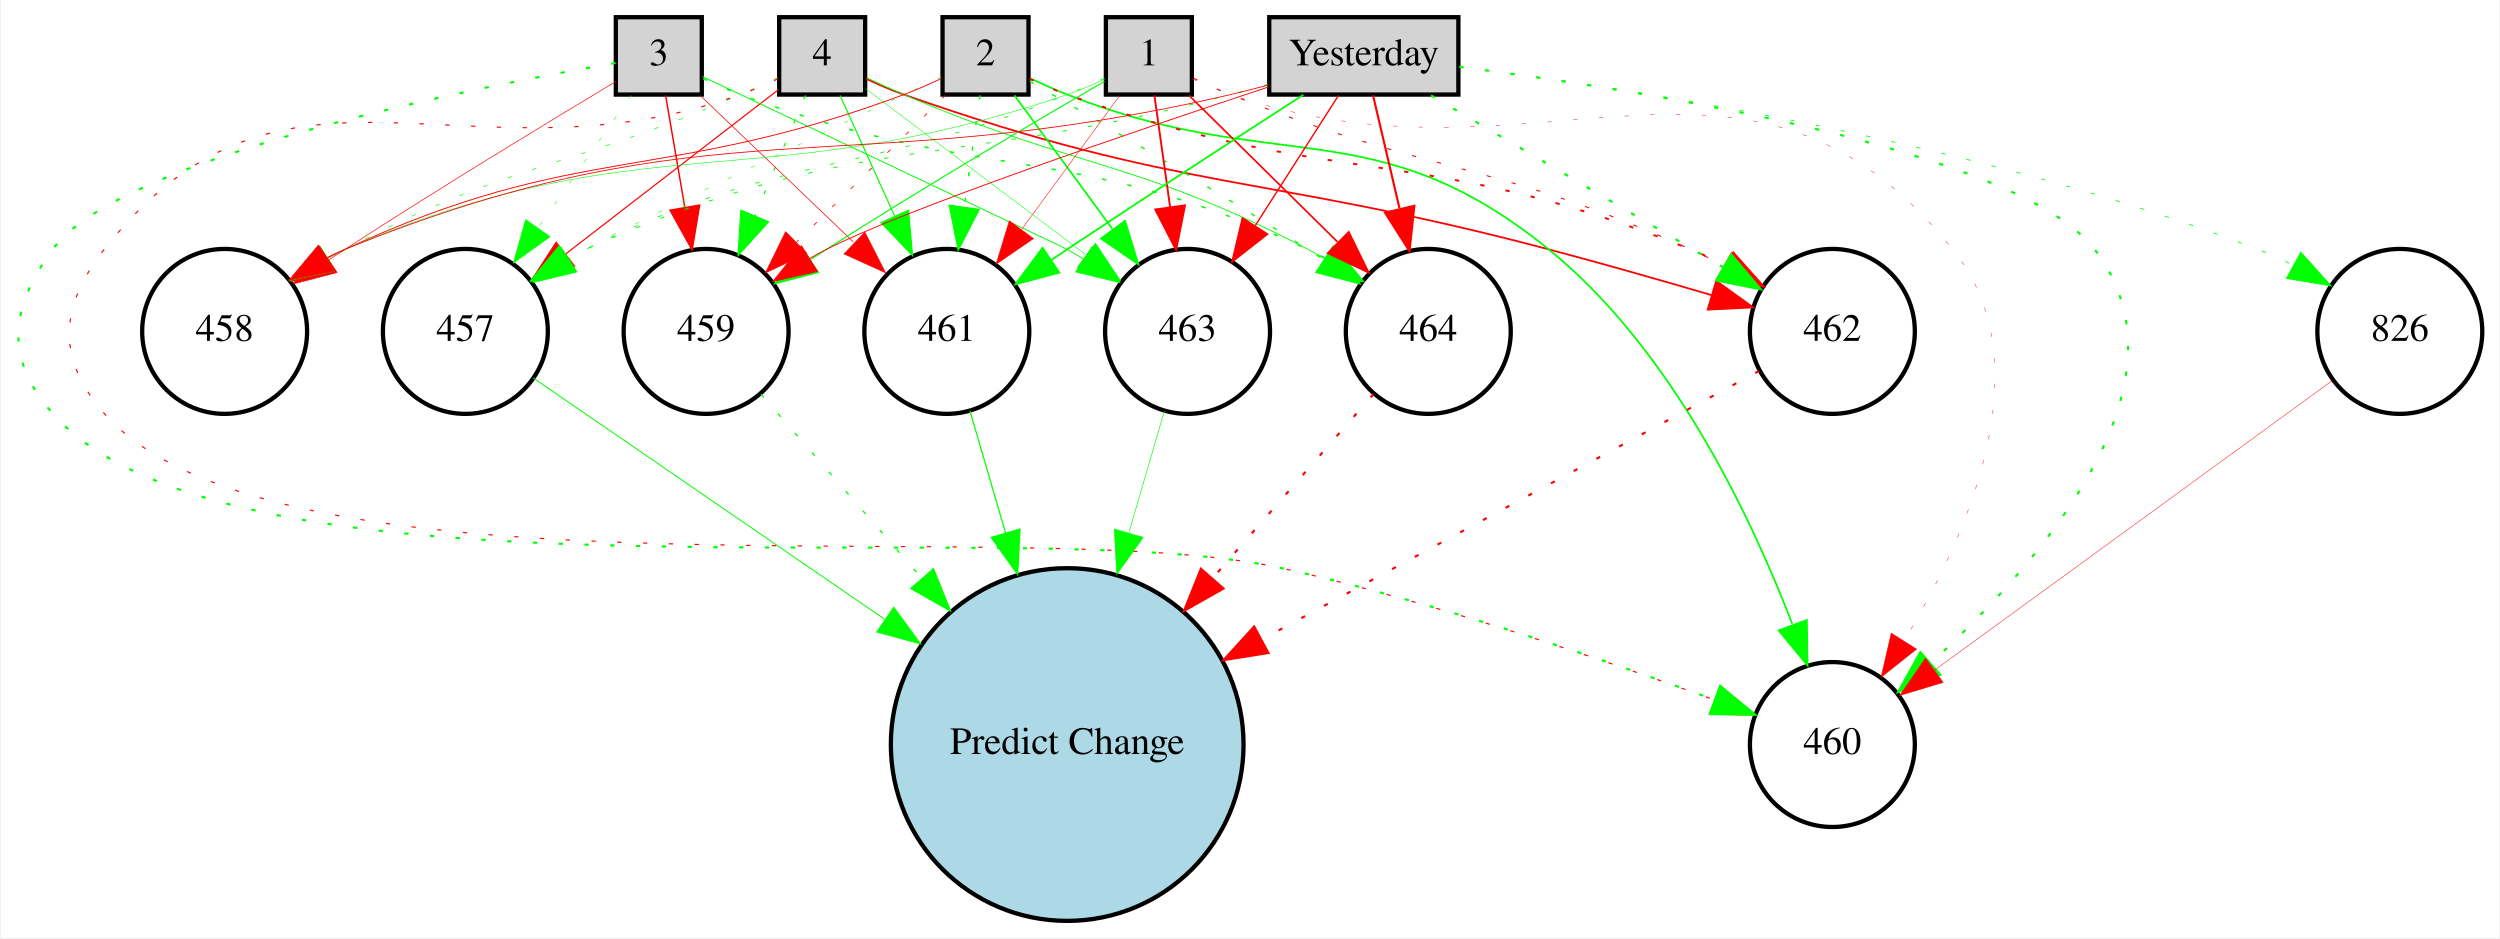
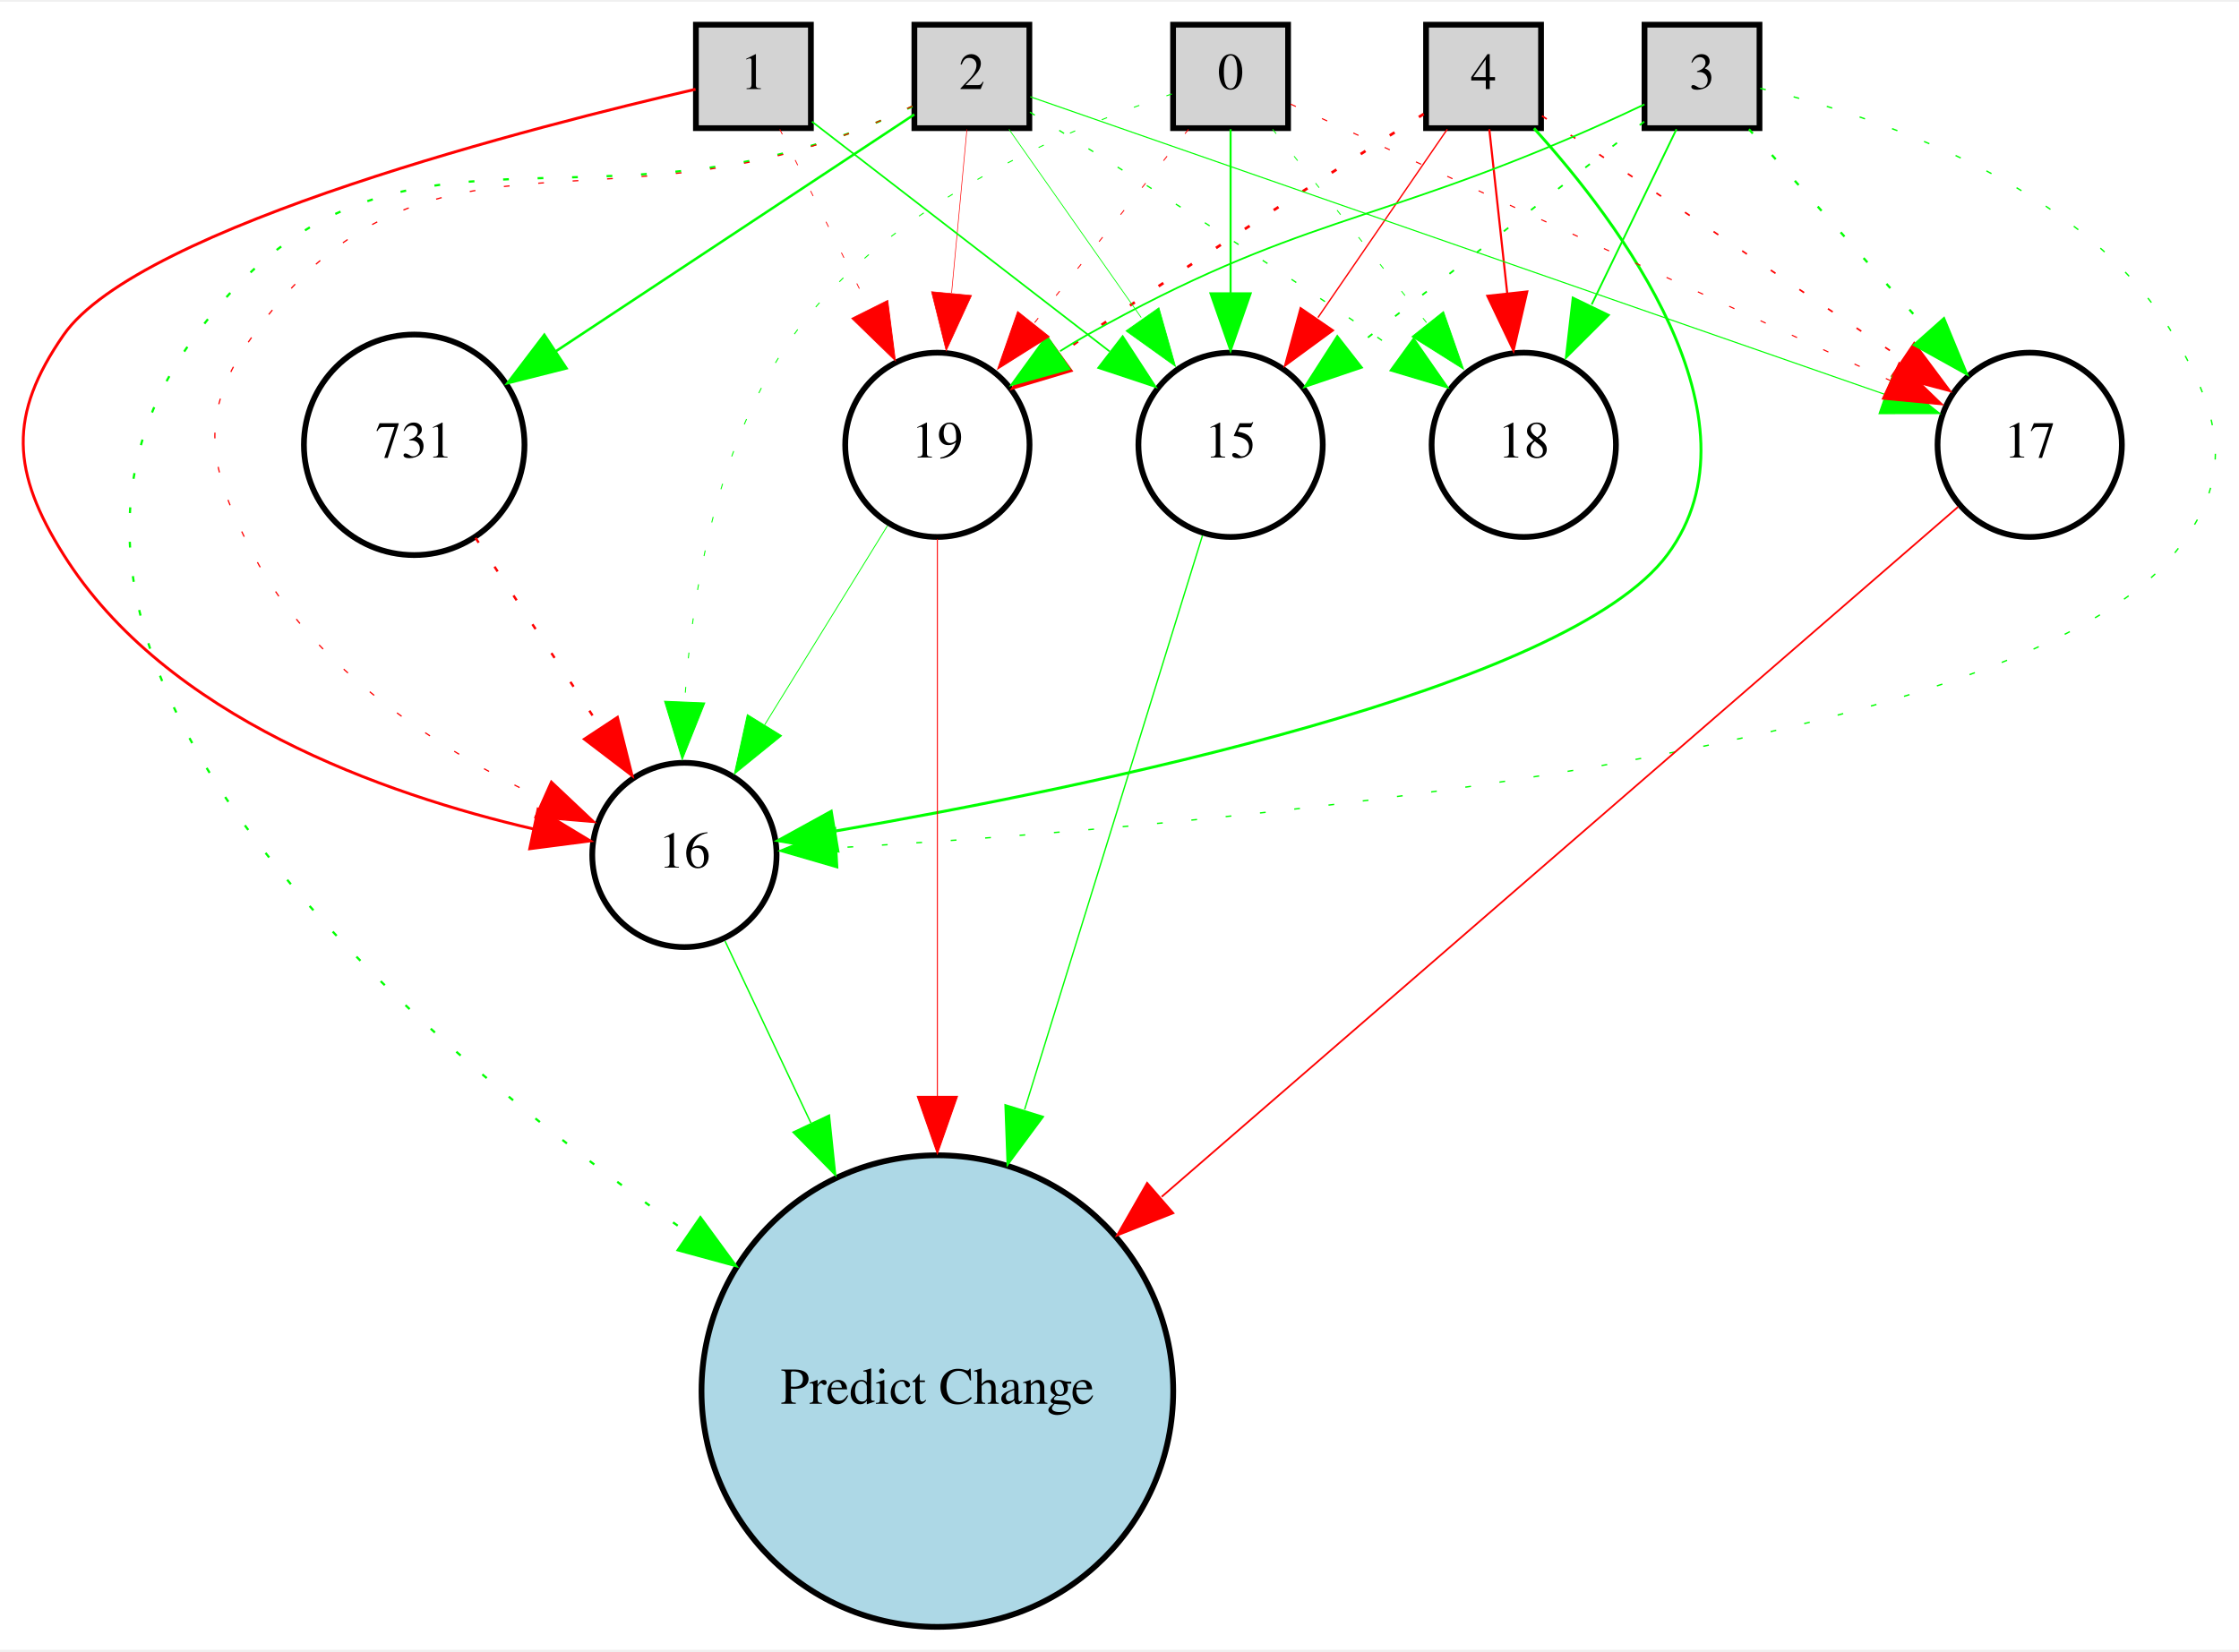
- <svg xmlns="http://www.w3.org/2000/svg" width="581pt" height="218pt" viewBox="0.00 0.00 581.13 218.21">
-   <g id="graph0" class="graph" transform="scale(1 1) rotate(0) translate(4 214.2082)">
-     <polygon fill="#ffffff" stroke="transparent" points="-4,4 -4,-214.208 577.131,-214.208 577.131,4 -4,4" />
+ <svg xmlns="http://www.w3.org/2000/svg" width="389pt" height="287pt" viewBox="0.00 0.00 389.45 286.74">
+   <g id="graph0" class="graph" transform="scale(1 1) rotate(0) translate(4 282.7351)">
+     <polygon fill="#ffffff" stroke="transparent" points="-4,4 -4,-282.735 385.45,-282.735 385.45,4 -4,4" />
    <g id="node1" class="node">
-       <polygon fill="#d3d3d3" stroke="#000000" points="197.04,-210.208 177.04,-210.208 177.04,-192.208 197.04,-192.208 197.04,-210.208" />
-       <text text-anchor="middle" x="187.04" y="-199.008" font-family="Times,serif" font-size="9.00" fill="#000000">4</text>
+       <polygon fill="#d3d3d3" stroke="#000000" points="264.046,-278.735 244.046,-278.735 244.046,-260.735 264.046,-260.735 264.046,-278.735" />
+       <text text-anchor="middle" x="254.046" y="-267.535" font-family="Times,serif" font-size="9.00" fill="#000000">4</text>
    </g>
    <g id="node7" class="node">
-       <ellipse fill="#ffffff" stroke="#000000" cx="104.04" cy="-137.116" rx="19.184" ry="19.184" />
-       <text text-anchor="middle" x="104.04" y="-134.916" font-family="Times,serif" font-size="9.00" fill="#000000">457</text>
+       <ellipse fill="#ffffff" stroke="#000000" cx="210.046" cy="-205.643" rx="16.03" ry="16.03" />
+       <text text-anchor="middle" x="210.046" y="-203.443" font-family="Times,serif" font-size="9.00" fill="#000000">15</text>
+     </g>
+     <g id="edge15" class="edge">
+       <path fill="none" stroke="#ff0000" stroke-width=".235" d="M247.742,-260.552C241.892,-252.031 232.952,-239.009 225.247,-227.785" />
+       <polygon fill="#ff0000" stroke="#ff0000" stroke-width=".235" points="227.96,-225.553 219.415,-219.289 222.189,-229.514 227.96,-225.553" />
+     </g>
+     <g id="node8" class="node">
+       <ellipse fill="#ffffff" stroke="#000000" cx="115.046" cy="-134.288" rx="16.03" ry="16.03" />
+       <text text-anchor="middle" x="115.046" y="-132.088" font-family="Times,serif" font-size="9.00" fill="#000000">16</text>
+     </g>
+     <g id="edge27" class="edge">
+       <path fill="none" stroke="#00ff00" stroke-width=".5" d="M262.818,-260.711C277.437,-244.558 303.535,-210.183 286.046,-186.551 268.725,-163.145 184.959,-145.977 141.435,-138.474" />
+       <polygon fill="#00ff00" stroke="#00ff00" stroke-width=".5" points="141.742,-134.977 131.301,-136.777 140.586,-141.881 141.742,-134.977" />
+     </g>
+     <g id="node9" class="node">
+       <ellipse fill="#ffffff" stroke="#000000" cx="349.046" cy="-205.643" rx="16.03" ry="16.03" />
+       <text text-anchor="middle" x="349.046" y="-203.443" font-family="Times,serif" font-size="9.00" fill="#000000">17</text>
+     </g>
+     <g id="edge21" class="edge">
+       <path fill="none" stroke="#ff0000" stroke-width=".285" stroke-dasharray="1,5" d="M264.213,-262.876C279.073,-252.851 307.103,-233.941 326.867,-220.606" />
+       <polygon fill="#ff0000" stroke="#ff0000" stroke-width=".285" points="328.957,-223.418 335.29,-214.924 325.042,-217.615 328.957,-223.418" />
+     </g>
+     <g id="node10" class="node">
+       <ellipse fill="#ffffff" stroke="#000000" cx="261.046" cy="-205.643" rx="16.03" ry="16.03" />
+       <text text-anchor="middle" x="261.046" y="-203.443" font-family="Times,serif" font-size="9.00" fill="#000000">18</text>
+     </g>
+     <g id="edge14" class="edge">
+       <path fill="none" stroke="#ff0000" stroke-width=".367" d="M255.049,-260.552C255.863,-253.102 257.052,-242.213 258.158,-232.091" />
+       <polygon fill="#ff0000" stroke="#ff0000" stroke-width=".367" points="261.653,-232.32 259.26,-221.999 254.695,-231.56 261.653,-232.32" />
+     </g>
+     <g id="node11" class="node">
+       <ellipse fill="#ffffff" stroke="#000000" cx="159.046" cy="-205.643" rx="16.03" ry="16.03" />
+       <text text-anchor="middle" x="159.046" y="-203.443" font-family="Times,serif" font-size="9.00" fill="#000000">19</text>
+     </g>
+     <g id="edge24" class="edge">
+       <path fill="none" stroke="#ff0000" stroke-width=".469" stroke-dasharray="1,5" d="M243.641,-263.202C230.029,-254.599 205.505,-238.902 185.046,-224.735 183.59,-223.727 182.097,-222.676 180.598,-221.609" />
+       <polygon fill="#ff0000" stroke="#ff0000" stroke-width=".469" points="182.321,-218.536 172.171,-215.499 178.212,-224.203 182.321,-218.536" />
+     </g>
+     <g id="node2" class="node">
+       <polygon fill="#d3d3d3" stroke="#000000" points="302.046,-278.735 282.046,-278.735 282.046,-260.735 302.046,-260.735 302.046,-278.735" />
+       <text text-anchor="middle" x="292.046" y="-267.535" font-family="Times,serif" font-size="9.00" fill="#000000">3</text>
+     </g>
+     <g id="edge10" class="edge">
+       <path fill="none" stroke="#00ff00" stroke-width=".306" stroke-dasharray="1,5" d="M281.991,-261.876C269.318,-251.97 247.213,-234.693 230.84,-221.896" />
+       <polygon fill="#00ff00" stroke="#00ff00" stroke-width=".306" points="232.916,-219.076 222.881,-215.675 228.605,-224.591 232.916,-219.076" />
+     </g>
+     <g id="edge8" class="edge">
+       <path fill="none" stroke="#00ff00" stroke-width=".231" stroke-dasharray="1,5" d="M302.166,-267.667C320.378,-263.339 358.248,-251.426 374.046,-224.735 382.69,-210.131 384.794,-199.685 374.046,-186.551 344.851,-150.876 201.849,-139.004 141.74,-135.549" />
+       <polygon fill="#00ff00" stroke="#00ff00" stroke-width=".231" points="141.701,-132.042 131.527,-134.998 141.324,-139.031 141.701,-132.042" />
+     </g>
+     <g id="edge6" class="edge">
+       <path fill="none" stroke="#00ff00" stroke-width=".39" stroke-dasharray="1,5" d="M300.213,-260.552C308.317,-251.44 320.997,-237.183 331.405,-225.479" />
+       <polygon fill="#00ff00" stroke="#00ff00" stroke-width=".39" points="334.133,-227.678 338.163,-217.88 328.903,-223.026 334.133,-227.678" />
+     </g>
+     <g id="edge28" class="edge">
+       <path fill="none" stroke="#00ff00" stroke-width=".32" d="M287.605,-260.552C283.759,-252.602 278.019,-240.734 272.858,-230.064" />
+       <polygon fill="#00ff00" stroke="#00ff00" stroke-width=".32" points="275.857,-228.227 268.352,-220.748 269.556,-231.275 275.857,-228.227" />
+     </g>
+     <g id="edge9" class="edge">
+       <path fill="none" stroke="#00ff00" stroke-width=".304" d="M282.035,-264.869C279.149,-263.5 275.985,-262.031 273.046,-260.735 234.382,-243.684 221.909,-245.395 185.046,-224.735 183.501,-223.869 181.941,-222.926 180.393,-221.938" />
+       <polygon fill="#00ff00" stroke="#00ff00" stroke-width=".304" points="182.063,-218.836 171.853,-216.009 178.072,-224.586 182.063,-218.836" />
+     </g>
+     <g id="node3" class="node">
+       <polygon fill="#d3d3d3" stroke="#000000" points="175.046,-278.735 155.046,-278.735 155.046,-260.735 175.046,-260.735 175.046,-278.735" />
+       <text text-anchor="middle" x="165.046" y="-267.535" font-family="Times,serif" font-size="9.00" fill="#000000">2</text>
+     </g>
+     <g id="node6" class="node">
+       <ellipse fill="#add8e6" stroke="#000000" cx="159.046" cy="-41.012" rx="41.024" ry="41.024" />
+       <text text-anchor="middle" x="159.046" y="-38.812" font-family="Times,serif" font-size="9.00" fill="#000000">Predict Change</text>
+     </g>
+     <g id="edge22" class="edge">
+       <path fill="none" stroke="#00ff00" stroke-width=".383" stroke-dasharray="1,5" d="M154.709,-264.514C151.931,-263.2 148.903,-261.849 146.046,-260.735 95.75,-241.132 62.064,-268.196 30.046,-224.735 -10.245,-170.044 64.126,-104.66 115.702,-68.496" />
+       <polygon fill="#00ff00" stroke="#00ff00" stroke-width=".383" points="117.824,-71.285 124.08,-62.735 113.857,-65.517 117.824,-71.285" />
+     </g>
+     <g id="edge12" class="edge">
+       <path fill="none" stroke="#00ff00" stroke-width=".133" d="M171.494,-260.552C177.477,-252.031 186.619,-239.009 194.5,-227.785" />
+       <polygon fill="#00ff00" stroke="#00ff00" stroke-width=".133" points="197.583,-229.485 200.465,-219.289 191.854,-225.462 197.583,-229.485" />
+     </g>
+     <g id="edge1" class="edge">
+       <path fill="none" stroke="#ff0000" stroke-width=".211" stroke-dasharray="1,5" d="M154.689,-264.565C151.91,-263.251 148.888,-261.886 146.046,-260.735 99.932,-242.055 69.024,-265.18 40.046,-224.735 30.162,-210.94 32.193,-201.595 40.046,-186.551 50.58,-166.371 72.855,-152.397 90.407,-144.011" />
+       <polygon fill="#ff0000" stroke="#ff0000" stroke-width=".211" points="91.863,-147.194 99.568,-139.922 89.01,-140.802 91.863,-147.194" />
+     </g>
+     <g id="edge13" class="edge">
+       <path fill="none" stroke="#00ff00" stroke-width=".191" d="M175.201,-266.198C203.329,-256.4 282.878,-228.691 323.896,-214.404" />
+       <polygon fill="#00ff00" stroke="#00ff00" stroke-width=".191" points="325.148,-217.674 333.44,-211.079 322.845,-211.064 325.148,-217.674" />
+     </g>
+     <g id="edge11" class="edge">
+       <path fill="none" stroke="#00ff00" stroke-width=".219" stroke-dasharray="1,5" d="M175.143,-263.519C188.865,-255.009 214.094,-239.142 235.046,-224.735 236.506,-223.732 238.001,-222.685 239.502,-221.62" />
+       <polygon fill="#00ff00" stroke="#00ff00" stroke-width=".219" points="241.886,-224.215 247.933,-215.516 237.781,-218.545 241.886,-224.215" />
+     </g>
+     <g id="edge19" class="edge">
+       <path fill="none" stroke="#ff0000" stroke-width=".107" d="M164.187,-260.552C163.489,-253.102 162.47,-242.213 161.522,-232.091" />
+       <polygon fill="#ff0000" stroke="#ff0000" stroke-width=".107" points="164.994,-231.629 160.577,-221.999 158.025,-232.282 164.994,-231.629" />
+     </g>
+     <g id="node12" class="node">
+       <ellipse fill="#ffffff" stroke="#000000" cx="68.046" cy="-205.643" rx="19.184" ry="19.184" />
+       <text text-anchor="middle" x="68.046" y="-203.443" font-family="Times,serif" font-size="9.00" fill="#000000">731</text>
+     </g>
+     <g id="edge31" class="edge">
+       <path fill="none" stroke="#00ff00" stroke-width=".435" d="M155.031,-263.118C140.442,-253.478 112.886,-235.271 92.686,-221.923" />
+       <polygon fill="#00ff00" stroke="#00ff00" stroke-width=".435" points="94.539,-218.953 84.266,-216.361 90.68,-224.793 94.539,-218.953" />
+     </g>
+     <g id="node4" class="node">
+       <polygon fill="#d3d3d3" stroke="#000000" points="137.046,-278.735 117.046,-278.735 117.046,-260.735 137.046,-260.735 137.046,-278.735" />
+       <text text-anchor="middle" x="127.046" y="-267.535" font-family="Times,serif" font-size="9.00" fill="#000000">1</text>
+     </g>
+     <g id="edge26" class="edge">
+       <path fill="none" stroke="#00ff00" stroke-width=".291" d="M137.224,-261.876C150.052,-251.97 172.426,-234.693 188.999,-221.896" />
+       <polygon fill="#00ff00" stroke="#00ff00" stroke-width=".291" points="191.279,-224.557 197.055,-215.675 187.001,-219.017 191.279,-224.557" />
+     </g>
+     <g id="edge16" class="edge">
+       <path fill="none" stroke="#ff0000" stroke-width=".5" d="M116.982,-267.501C90.526,-261.403 20.163,-243.663 7.046,-224.735 -2.62,-210.786 -1.969,-200.929 7.046,-186.551 24.844,-158.167 62.909,-144.819 88.749,-138.817" />
+       <polygon fill="#ff0000" stroke="#ff0000" stroke-width=".5" points="89.583,-142.219 98.649,-136.735 88.142,-135.369 89.583,-142.219" />
+     </g>
+     <g id="edge30" class="edge">
+       <path fill="none" stroke="#ff0000" stroke-width=".143" stroke-dasharray="1,5" d="M131.631,-260.552C135.695,-252.414 141.807,-240.17 147.231,-229.309" />
+       <polygon fill="#ff0000" stroke="#ff0000" stroke-width=".143" points="150.414,-230.767 151.75,-220.257 144.151,-227.64 150.414,-230.767" />
+     </g>
+     <g id="node5" class="node">
+       <polygon fill="#d3d3d3" stroke="#000000" points="220.046,-278.735 200.046,-278.735 200.046,-260.735 220.046,-260.735 220.046,-278.735" />
+       <text text-anchor="middle" x="210.046" y="-267.535" font-family="Times,serif" font-size="9.00" fill="#000000">0</text>
+     </g>
+     <g id="edge2" class="edge">
+       <path fill="none" stroke="#00ff00" stroke-width=".355" d="M210.046,-260.552C210.046,-253.102 210.046,-242.213 210.046,-232.091" />
+       <polygon fill="#00ff00" stroke="#00ff00" stroke-width=".355" points="213.546,-231.999 210.046,-221.999 206.546,-231.999 213.546,-231.999" />
+     </g>
+     <g id="edge4" class="edge">
+       <path fill="none" stroke="#00ff00" stroke-width=".166" stroke-dasharray="1,5" d="M199.832,-266.682C183.25,-261.17 150.656,-247.921 134.046,-224.735 120.784,-206.222 116.387,-180.434 115.102,-161.13" />
+       <polygon fill="#00ff00" stroke="#00ff00" stroke-width=".166" points="118.588,-160.73 114.666,-150.888 111.595,-161.028 118.588,-160.73" />
+     </g>
+     <g id="edge25" class="edge">
+       <path fill="none" stroke="#ff0000" stroke-width=".189" stroke-dasharray="1,5" d="M220.494,-264.918C242.485,-254.778 294.048,-231.003 324.771,-216.836" />
+       <polygon fill="#ff0000" stroke="#ff0000" stroke-width=".189" points="326.334,-219.97 333.95,-212.604 323.403,-213.613 326.334,-219.97" />
+     </g>
+     <g id="edge29" class="edge">
+       <path fill="none" stroke="#00ff00" stroke-width=".151" stroke-dasharray="1,5" d="M217.353,-260.552C224.357,-251.751 235.181,-238.148 244.303,-226.684" />
+       <polygon fill="#00ff00" stroke="#00ff00" stroke-width=".151" points="247.078,-228.818 250.566,-218.814 241.601,-224.459 247.078,-228.818" />
+     </g>
+     <g id="edge3" class="edge">
+       <path fill="none" stroke="#ff0000" stroke-width=".158" stroke-dasharray="1,5" d="M202.739,-260.552C195.736,-251.751 184.911,-238.148 175.789,-226.684" />
+       <polygon fill="#ff0000" stroke="#ff0000" stroke-width=".158" points="178.492,-224.459 169.527,-218.814 173.014,-228.818 178.492,-224.459" />
    </g>
    <g id="edge20" class="edge">
-       <path fill="none" stroke="#ff0000" stroke-width=".278" d="M176.862,-193.349C164.624,-183.899 143.697,-167.739 127.409,-155.161" />
-       <polygon fill="#ff0000" stroke="#ff0000" stroke-width=".278" points="129.438,-152.307 119.384,-148.965 125.16,-157.847 129.438,-152.307" />
+       <path fill="none" stroke="#00ff00" stroke-width=".233" d="M205.156,-189.858C198.099,-167.077 184.752,-123.992 174.226,-90.015" />
+       <polygon fill="#00ff00" stroke="#00ff00" stroke-width=".233" points="177.503,-88.764 171.201,-80.248 170.817,-90.836 177.503,-88.764" />
    </g>
-     <g id="node8" class="node">
-       <ellipse fill="#ffffff" stroke="#000000" cx="48.04" cy="-137.116" rx="19.184" ry="19.184" />
-       <text text-anchor="middle" x="48.04" y="-134.916" font-family="Times,serif" font-size="9.00" fill="#000000">458</text>
+     <g id="edge7" class="edge">
+       <path fill="none" stroke="#00ff00" stroke-width=".244" d="M122.116,-119.302C126.218,-110.606 131.631,-99.13 137.044,-87.654" />
+       <polygon fill="#00ff00" stroke="#00ff00" stroke-width=".244" points="140.26,-89.041 141.361,-78.504 133.929,-86.055 140.26,-89.041" />
+     </g>
+     <g id="edge18" class="edge">
+       <path fill="none" stroke="#ff0000" stroke-width=".304" d="M336.58,-194.841C308.911,-170.867 241.398,-112.368 198.058,-74.815" />
+       <polygon fill="#ff0000" stroke="#ff0000" stroke-width=".304" points="200.111,-71.963 190.261,-68.059 195.527,-77.253 200.111,-71.963" />
+     </g>
+     <g id="edge5" class="edge">
+       <path fill="none" stroke="#ff0000" stroke-width=".173" d="M159.046,-189.256C159.046,-166.849 159.046,-125.634 159.046,-92.339" />
+       <polygon fill="#ff0000" stroke="#ff0000" stroke-width=".173" points="162.546,-92.29 159.046,-82.29 155.546,-92.29 162.546,-92.29" />
    </g>
    <g id="edge17" class="edge">
-       <path fill="none" stroke="#00ff00" stroke-width=".161" stroke-dasharray="1,5" d="M176.646,-196.125C173.868,-194.811 170.854,-193.424 168.04,-192.208 127.73,-174.799 114.869,-176.706 76.04,-156.208 74.739,-155.522 73.425,-154.787 72.113,-154.02" />
-       <polygon fill="#00ff00" stroke="#00ff00" stroke-width=".161" points="73.966,-151.051 63.643,-148.664 70.225,-156.967 73.966,-151.051" />
-     </g>
-     <g id="node9" class="node">
-       <ellipse fill="#ffffff" stroke="#000000" cx="160.04" cy="-137.116" rx="19.184" ry="19.184" />
-       <text text-anchor="middle" x="160.04" y="-134.916" font-family="Times,serif" font-size="9.00" fill="#000000">459</text>
-     </g>
-     <g id="edge33" class="edge">
-       <path fill="none" stroke="#00ff00" stroke-width=".279" stroke-dasharray="1,5" d="M183.171,-192.025C180.077,-184.681 175.575,-173.993 171.363,-163.995" />
-       <polygon fill="#00ff00" stroke="#00ff00" stroke-width=".279" points="174.577,-162.608 167.469,-154.752 168.126,-165.326 174.577,-162.608" />
-     </g>
-     <g id="node10" class="node">
-       <ellipse fill="#ffffff" stroke="#000000" cx="422.04" cy="-41.012" rx="19.184" ry="19.184" />
-       <text text-anchor="middle" x="422.04" y="-38.812" font-family="Times,serif" font-size="9.00" fill="#000000">460</text>
-     </g>
-     <g id="edge13" class="edge">
-       <path fill="none" stroke="#ff0000" stroke-width=".268" stroke-dasharray="1,5" d="M176.748,-195.866C173.969,-194.553 170.93,-193.232 168.04,-192.208 104.23,-169.601 61.87,-209.433 20.04,-156.208 9.553,-142.865 8.848,-130.782 20.04,-118.024 60.538,-71.858 234.112,-95.448 294.04,-82.024 329.42,-74.1 369.004,-60.687 394.657,-51.367" />
-       <polygon fill="#ff0000" stroke="#ff0000" stroke-width=".268" points="395.917,-54.633 404.093,-47.894 393.5,-48.063 395.917,-54.633" />
-     </g>
-     <g id="node11" class="node">
-       <ellipse fill="#ffffff" stroke="#000000" cx="216.04" cy="-137.116" rx="19.184" ry="19.184" />
-       <text text-anchor="middle" x="216.04" y="-134.916" font-family="Times,serif" font-size="9.00" fill="#000000">461</text>
-     </g>
-     <g id="edge21" class="edge">
-       <path fill="none" stroke="#00ff00" stroke-width=".28" d="M191.195,-192.025C194.518,-184.681 199.354,-173.993 203.878,-163.995" />
-       <polygon fill="#00ff00" stroke="#00ff00" stroke-width=".28" points="207.126,-165.305 208.06,-154.752 200.749,-162.419 207.126,-165.305" />
-     </g>
-     <g id="node12" class="node">
-       <ellipse fill="#ffffff" stroke="#000000" cx="422.04" cy="-137.116" rx="19.184" ry="19.184" />
-       <text text-anchor="middle" x="422.04" y="-134.916" font-family="Times,serif" font-size="9.00" fill="#000000">462</text>
-     </g>
-     <g id="edge39" class="edge">
-       <path fill="none" stroke="#ff0000" stroke-width=".415" d="M197.329,-195.86C200.108,-194.547 203.148,-193.228 206.04,-192.208 270.699,-169.412 289.759,-173.738 356.04,-156.208 368.526,-152.906 382.258,-148.981 393.947,-145.552" />
-       <polygon fill="#ff0000" stroke="#ff0000" stroke-width=".415" points="395.014,-148.886 403.611,-142.694 393.029,-142.173 395.014,-148.886" />
-     </g>
-     <g id="node13" class="node">
-       <ellipse fill="#ffffff" stroke="#000000" cx="272.04" cy="-137.116" rx="19.184" ry="19.184" />
-       <text text-anchor="middle" x="272.04" y="-134.916" font-family="Times,serif" font-size="9.00" fill="#000000">463</text>
-     </g>
-     <g id="edge2" class="edge">
-       <path fill="none" stroke="#00ff00" stroke-width=".122" d="M197.124,-193.604C209.632,-184.173 231.362,-167.788 248.208,-155.086" />
-       <polygon fill="#00ff00" stroke="#00ff00" stroke-width=".122" points="250.62,-157.651 256.497,-148.836 246.405,-152.062 250.62,-157.651" />
-     </g>
-     <g id="node14" class="node">
-       <ellipse fill="#ffffff" stroke="#000000" cx="328.04" cy="-137.116" rx="19.184" ry="19.184" />
-       <text text-anchor="middle" x="328.04" y="-134.916" font-family="Times,serif" font-size="9.00" fill="#000000">464</text>
-     </g>
-     <g id="edge22" class="edge">
-       <path fill="none" stroke="#00ff00" stroke-width=".209" d="M197.427,-196.112C200.206,-194.797 203.221,-193.414 206.04,-192.208 247.174,-174.62 260.402,-176.95 300.04,-156.208 301.343,-155.526 302.659,-154.795 303.972,-154.032" />
-       <polygon fill="#00ff00" stroke="#00ff00" stroke-width=".209" points="305.857,-156.981 312.447,-148.686 302.122,-151.06 305.857,-156.981" />
-     </g>
-     <g id="node2" class="node">
-       <polygon fill="#d3d3d3" stroke="#000000" points="159.04,-210.208 139.04,-210.208 139.04,-192.208 159.04,-192.208 159.04,-210.208" />
-       <text text-anchor="middle" x="149.04" y="-199.008" font-family="Times,serif" font-size="9.00" fill="#000000">3</text>
-     </g>
-     <g id="edge26" class="edge">
-       <path fill="none" stroke="#00ff00" stroke-width=".118" stroke-dasharray="1,5" d="M142.592,-192.025C136.954,-183.996 128.511,-171.97 120.962,-161.218" />
-       <polygon fill="#00ff00" stroke="#00ff00" stroke-width=".118" points="123.78,-159.141 115.17,-152.968 118.051,-163.164 123.78,-159.141" />
-     </g>
-     <g id="edge43" class="edge">
-       <path fill="none" stroke="#ff0000" stroke-width=".152" d="M139.031,-195.238C124.88,-186.752 98.273,-170.63 76.04,-156.208 74.806,-155.408 73.546,-154.582 72.276,-153.742" />
-       <polygon fill="#ff0000" stroke="#ff0000" stroke-width=".152" points="74.199,-150.817 63.946,-148.148 70.297,-156.629 74.199,-150.817" />
-     </g>
-     <g id="edge6" class="edge">
-       <path fill="none" stroke="#ff0000" stroke-width=".343" d="M150.616,-192.025C151.794,-185.162 153.472,-175.38 155.088,-165.968" />
-       <polygon fill="#ff0000" stroke="#ff0000" stroke-width=".343" points="158.547,-166.505 156.789,-156.057 151.648,-165.321 158.547,-166.505" />
-     </g>
-     <g id="edge24" class="edge">
-       <path fill="none" stroke="#00ff00" stroke-width=".5" stroke-dasharray="1,5" d="M138.983,-199.555C109.448,-194.474 24.031,-178.098 8.04,-156.208 -1.971,-142.505 -3.186,-130.752 8.04,-118.024 50.412,-69.984 231.494,-95.856 294.04,-82.024 329.441,-74.195 369.021,-60.762 394.667,-51.411" />
-       <polygon fill="#00ff00" stroke="#00ff00" stroke-width=".5" points="395.933,-54.675 404.1,-47.926 393.507,-48.109 395.933,-54.675" />
-     </g>
-     <g id="edge44" class="edge">
-       <path fill="none" stroke="#ff0000" stroke-width=".168" d="M158.639,-192.025C167.9,-183.167 182.245,-169.444 194.278,-157.934" />
-       <polygon fill="#ff0000" stroke="#ff0000" stroke-width=".168" points="196.968,-160.204 201.774,-150.762 192.129,-155.146 196.968,-160.204" />
-     </g>
-     <g id="edge10" class="edge">
-       <path fill="none" stroke="#00ff00" stroke-width=".223" d="M159.144,-196.428C183.509,-184.901 243.535,-156.497 244.04,-156.208 245.316,-155.477 246.61,-154.706 247.906,-153.911" />
-       <polygon fill="#00ff00" stroke="#00ff00" stroke-width=".223" points="249.832,-156.834 256.324,-148.462 246.028,-150.957 249.832,-156.834" />
-     </g>
-     <g id="edge15" class="edge">
-       <path fill="none" stroke="#00ff00" stroke-width=".362" stroke-dasharray="1,5" d="M159.351,-195.92C162.13,-194.607 165.164,-193.272 168.04,-192.208 225.072,-171.111 244.826,-181.688 300.04,-156.208 301.409,-155.576 302.784,-154.88 304.151,-154.138" />
-       <polygon fill="#00ff00" stroke="#00ff00" stroke-width=".362" points="306.19,-156.993 312.889,-148.785 302.533,-151.024 306.19,-156.993" />
-     </g>
-     <g id="node3" class="node">
-       <polygon fill="#d3d3d3" stroke="#000000" points="235.04,-210.208 215.04,-210.208 215.04,-192.208 235.04,-192.208 235.04,-210.208" />
-       <text text-anchor="middle" x="225.04" y="-199.008" font-family="Times,serif" font-size="9.00" fill="#000000">2</text>
-     </g>
-     <g id="edge45" class="edge">
-       <path fill="none" stroke="#00ff00" stroke-width=".123" stroke-dasharray="1,5" d="M214.75,-196.335C192.198,-185.639 139.802,-160.7 132.04,-156.208 130.767,-155.471 129.475,-154.697 128.181,-153.898" />
-       <polygon fill="#00ff00" stroke="#00ff00" stroke-width=".123" points="130.062,-150.946 119.769,-148.438 126.251,-156.818 130.062,-150.946" />
-     </g>
-     <g id="edge25" class="edge">
-       <path fill="none" stroke="#ff0000" stroke-width=".215" d="M214.726,-195.927C211.946,-194.614 208.913,-193.278 206.04,-192.208 149.852,-171.298 130.426,-181.435 76.04,-156.208 74.672,-155.574 73.297,-154.875 71.931,-154.131" />
-       <polygon fill="#ff0000" stroke="#ff0000" stroke-width=".215" points="73.55,-151.018 63.196,-148.773 69.89,-156.985 73.55,-151.018" />
-     </g>
-     <g id="edge11" class="edge">
-       <path fill="none" stroke="#ff0000" stroke-width=".196" stroke-dasharray="1,5" d="M215.727,-192.025C206.742,-183.167 192.825,-169.444 181.152,-157.934" />
-       <polygon fill="#ff0000" stroke="#ff0000" stroke-width=".196" points="183.457,-155.291 173.879,-150.762 178.542,-160.276 183.457,-155.291" />
-     </g>
-     <g id="edge29" class="edge">
-       <path fill="none" stroke="#00ff00" stroke-width=".405" d="M235.384,-196.006C238.163,-194.693 241.189,-193.336 244.04,-192.208 292.66,-172.975 315.408,-189.116 356.04,-156.208 384.186,-133.412 402.646,-95.198 412.706,-69.082" />
-       <polygon fill="#00ff00" stroke="#00ff00" stroke-width=".405" points="416.105,-69.98 416.272,-59.386 409.535,-67.564 416.105,-69.98" />
-     </g>
-     <g id="edge32" class="edge">
-       <path fill="none" stroke="#00ff00" stroke-width=".337" stroke-dasharray="1,5" d="M223.75,-192.025C222.786,-185.162 221.413,-175.38 220.091,-165.968" />
-       <polygon fill="#00ff00" stroke="#00ff00" stroke-width=".337" points="223.556,-165.474 218.699,-156.057 216.624,-166.447 223.556,-165.474" />
-     </g>
-     <g id="edge9" class="edge">
-       <path fill="none" stroke="#ff0000" stroke-width=".454" stroke-dasharray="1,5" d="M235.335,-195.875C238.114,-194.562 241.152,-193.239 244.04,-192.208 306.576,-169.885 327.473,-181.079 389.04,-156.208 391.744,-155.116 394.495,-153.834 397.196,-152.46" />
-       <polygon fill="#ff0000" stroke="#ff0000" stroke-width=".454" points="398.984,-155.471 406.05,-147.577 395.604,-149.341 398.984,-155.471" />
-     </g>
-     <g id="edge46" class="edge">
-       <path fill="none" stroke="#00ff00" stroke-width=".397" d="M231.774,-192.025C237.702,-183.941 246.601,-171.806 254.526,-160.998" />
-       <polygon fill="#00ff00" stroke="#00ff00" stroke-width=".397" points="257.507,-162.852 260.599,-152.718 251.862,-158.712 257.507,-162.852" />
-     </g>
-     <g id="edge47" class="edge">
-       <path fill="none" stroke="#00ff00" stroke-width=".319" stroke-dasharray="1,5" d="M235.345,-195.28C249.908,-186.844 277.276,-170.781 300.04,-156.208 301.278,-155.415 302.542,-154.595 303.815,-153.76" />
-       <polygon fill="#00ff00" stroke="#00ff00" stroke-width=".319" points="305.789,-156.651 312.155,-148.182 301.897,-150.832 305.789,-156.651" />
-     </g>
-     <g id="node4" class="node">
-       <polygon fill="#d3d3d3" stroke="#000000" points="273.04,-210.208 253.04,-210.208 253.04,-192.208 273.04,-192.208 273.04,-210.208" />
-       <text text-anchor="middle" x="263.04" y="-199.008" font-family="Times,serif" font-size="9.00" fill="#000000">1</text>
-     </g>
-     <g id="edge27" class="edge">
-       <path fill="none" stroke="#00ff00" stroke-width=".202" stroke-dasharray="1,5" d="M252.695,-196.006C249.916,-194.693 246.891,-193.336 244.04,-192.208 195.419,-172.975 179.013,-179.173 132.04,-156.208 130.685,-155.546 129.321,-154.825 127.963,-154.064" />
-       <polygon fill="#00ff00" stroke="#00ff00" stroke-width=".202" points="129.595,-150.957 119.255,-148.65 125.899,-156.902 129.595,-150.957" />
-     </g>
-     <g id="edge38" class="edge">
-       <path fill="none" stroke="#00ff00" stroke-width=".13" d="M252.767,-195.812C249.987,-194.499 246.943,-193.192 244.04,-192.208 171.718,-167.7 146.231,-186.28 76.04,-156.208 74.654,-155.614 73.265,-154.948 71.887,-154.23" />
-       <polygon fill="#00ff00" stroke="#00ff00" stroke-width=".13" points="73.489,-151.109 63.115,-148.953 69.88,-157.107 73.489,-151.109" />
-     </g>
-     <g id="edge4" class="edge">
-       <path fill="none" stroke="#00ff00" stroke-width=".268" d="M252.735,-195.28C238.171,-186.844 210.804,-170.781 188.04,-156.208 186.801,-155.415 185.537,-154.595 184.265,-153.76" />
-       <polygon fill="#00ff00" stroke="#00ff00" stroke-width=".268" points="186.182,-150.832 175.924,-148.182 182.291,-156.651 186.182,-150.832" />
-     </g>
-     <g id="edge19" class="edge">
-       <path fill="none" stroke="#ff0000" stroke-width=".103" stroke-dasharray="1,5" d="M273.313,-195.812C276.092,-194.499 279.136,-193.192 282.04,-192.208 354.361,-167.7 402.033,-215.592 450.04,-156.208 471.128,-130.121 454.015,-90.559 438.795,-65.253" />
-       <polygon fill="#ff0000" stroke="#ff0000" stroke-width=".103" points="441.646,-63.213 433.348,-56.626 435.728,-66.95 441.646,-63.213" />
-     </g>
-     <g id="edge31" class="edge">
-       <path fill="none" stroke="#ff0000" stroke-width=".121" d="M256.306,-192.025C250.377,-183.941 241.478,-171.806 233.553,-160.998" />
-       <polygon fill="#ff0000" stroke="#ff0000" stroke-width=".121" points="236.217,-158.712 227.481,-152.718 230.572,-162.852 236.217,-158.712" />
-     </g>
-     <g id="edge36" class="edge">
-       <path fill="none" stroke="#ff0000" stroke-width=".244" stroke-dasharray="1,5" d="M273.395,-196.033C276.173,-194.719 279.196,-193.355 282.04,-192.208 328.571,-173.436 343.318,-176.875 389.04,-156.208 391.554,-155.072 394.125,-153.799 396.666,-152.465" />
-       <polygon fill="#ff0000" stroke="#ff0000" stroke-width=".244" points="398.559,-155.417 405.594,-147.495 395.154,-149.301 398.559,-155.417" />
-     </g>
-     <g id="edge7" class="edge">
-       <path fill="none" stroke="#ff0000" stroke-width=".444" d="M264.329,-192.025C265.293,-185.162 266.667,-175.38 267.988,-165.968" />
-       <polygon fill="#ff0000" stroke="#ff0000" stroke-width=".444" points="271.455,-166.447 269.38,-156.057 264.523,-165.474 271.455,-166.447" />
-     </g>
-     <g id="edge37" class="edge">
-       <path fill="none" stroke="#ff0000" stroke-width=".393" d="M272.353,-192.025C281.337,-183.167 295.254,-169.444 306.928,-157.934" />
-       <polygon fill="#ff0000" stroke="#ff0000" stroke-width=".393" points="309.537,-160.276 314.2,-150.762 304.622,-155.291 309.537,-160.276" />
-     </g>
-     <g id="node5" class="node">
-       <polygon fill="#d3d3d3" stroke="#000000" points="335.04,-210.208 291.04,-210.208 291.04,-192.208 335.04,-192.208 335.04,-210.208" />
-       <text text-anchor="middle" x="313.04" y="-199.008" font-family="Times,serif" font-size="9.00" fill="#000000">Yesterday</text>
-     </g>
-     <g id="edge35" class="edge">
-       <path fill="none" stroke="#00ff00" stroke-width=".228" stroke-dasharray="1,5" d="M290.724,-194.593C287.808,-193.769 284.857,-192.955 282.04,-192.208 215.767,-174.646 194.725,-183.976 132.04,-156.208 130.661,-155.597 129.278,-154.918 127.905,-154.189" />
-       <polygon fill="#00ff00" stroke="#00ff00" stroke-width=".228" points="129.514,-151.071 119.148,-148.878 125.884,-157.057 129.514,-151.071" />
-     </g>
-     <g id="edge41" class="edge">
-       <path fill="none" stroke="#ff0000" stroke-width=".195" d="M290.765,-194.425C287.843,-193.628 284.878,-192.866 282.04,-192.208 191.497,-171.22 162.154,-191.176 76.04,-156.208 74.643,-155.641 73.245,-154.996 71.86,-154.294" />
-       <polygon fill="#ff0000" stroke="#ff0000" stroke-width=".195" points="73.451,-151.169 63.066,-149.071 69.877,-157.187 73.451,-151.169" />
-     </g>
-     <g id="edge18" class="edge">
-       <path fill="none" stroke="#ff0000" stroke-width=".213" d="M290.907,-193.991C260.213,-183.855 206.426,-165.594 188.04,-156.208 186.73,-155.539 185.408,-154.819 184.091,-154.064" />
-       <polygon fill="#ff0000" stroke="#ff0000" stroke-width=".213" points="185.934,-151.088 175.601,-148.746 182.217,-157.02 185.934,-151.088" />
-     </g>
-     <g id="edge5" class="edge">
-       <path fill="none" stroke="#00ff00" stroke-width=".5" stroke-dasharray="1,5" d="M335.269,-198.657C377.117,-193.347 465.022,-179.615 483.04,-156.208 506.808,-125.33 471.006,-83.875 445.016,-60.04" />
-       <polygon fill="#00ff00" stroke="#00ff00" stroke-width=".5" points="447.148,-57.253 437.342,-53.24 442.505,-62.492 447.148,-57.253" />
-     </g>
-     <g id="edge42" class="edge">
-       <path fill="none" stroke="#00ff00" stroke-width=".413" d="M298.976,-192.156C284.993,-183.128 262.958,-168.825 244.04,-156.208 242.816,-155.392 241.564,-154.553 240.302,-153.704" />
-       <polygon fill="#00ff00" stroke="#00ff00" stroke-width=".413" points="242.235,-150.786 231.993,-148.077 238.31,-156.583 242.235,-150.786" />
-     </g>
-     <g id="edge14" class="edge">
-       <path fill="none" stroke="#00ff00" stroke-width=".5" stroke-dasharray="1,5" d="M328.657,-192.025C346.399,-181.593 375.613,-164.415 396.644,-152.049" />
-       <polygon fill="#00ff00" stroke="#00ff00" stroke-width=".5" points="398.533,-154.998 405.379,-146.913 394.985,-148.964 398.533,-154.998" />
-     </g>
-     <g id="edge16" class="edge">
-       <path fill="none" stroke="#ff0000" stroke-width=".327" d="M307.165,-192.025C302.114,-184.129 294.591,-172.369 287.801,-161.755" />
-       <polygon fill="#ff0000" stroke="#ff0000" stroke-width=".327" points="290.678,-159.757 282.341,-153.22 284.781,-163.53 290.678,-159.757" />
-     </g>
-     <g id="edge28" class="edge">
-       <path fill="none" stroke="#ff0000" stroke-width=".5" d="M315.189,-192.025C316.807,-185.111 319.118,-175.235 321.336,-165.759" />
-       <polygon fill="#ff0000" stroke="#ff0000" stroke-width=".5" points="324.797,-166.329 323.668,-155.794 317.981,-164.733 324.797,-166.329" />
-     </g>
-     <g id="node15" class="node">
-       <ellipse fill="#ffffff" stroke="#000000" cx="554.04" cy="-137.116" rx="19.184" ry="19.184" />
-       <text text-anchor="middle" x="554.04" y="-134.916" font-family="Times,serif" font-size="9.00" fill="#000000">826</text>
-     </g>
-     <g id="edge1" class="edge">
-       <path fill="none" stroke="#00ff00" stroke-width=".196" stroke-dasharray="1,5" d="M335.247,-198.708C374.009,-193.845 456.078,-181.313 521.04,-156.208 523.76,-155.157 526.522,-153.902 529.23,-152.544" />
-       <polygon fill="#00ff00" stroke="#00ff00" stroke-width=".196" points="531.009,-155.561 538.092,-147.682 527.641,-149.424 531.009,-155.561" />
-     </g>
-     <g id="node6" class="node">
-       <ellipse fill="#add8e6" stroke="#000000" cx="244.04" cy="-41.012" rx="41.024" ry="41.024" />
-       <text text-anchor="middle" x="244.04" y="-38.812" font-family="Times,serif" font-size="9.00" fill="#000000">Predict Change</text>
-     </g>
-     <g id="edge34" class="edge">
-       <path fill="none" stroke="#00ff00" stroke-width=".229" d="M119.827,-126.279C139.529,-112.755 173.992,-89.097 201.626,-70.127" />
-       <polygon fill="#00ff00" stroke="#00ff00" stroke-width=".229" points="203.696,-72.952 209.96,-64.407 199.734,-67.181 203.696,-72.952" />
-     </g>
-     <g id="edge3" class="edge">
-       <path fill="none" stroke="#00ff00" stroke-width=".305" stroke-dasharray="1,5" d="M172.797,-122.52C182.725,-111.162 196.979,-94.855 210.132,-79.806" />
-       <polygon fill="#00ff00" stroke="#00ff00" stroke-width=".305" points="212.936,-81.916 216.881,-72.084 207.665,-77.31 212.936,-81.916" />
+       <path fill="none" stroke="#00ff00" stroke-width=".15" d="M150.353,-191.546C144.267,-181.675 136.003,-168.274 129.001,-156.918" />
+       <polygon fill="#00ff00" stroke="#00ff00" stroke-width=".15" points="131.949,-155.031 123.721,-148.356 125.991,-158.705 131.949,-155.031" />
    </g>
    <g id="edge23" class="edge">
-       <path fill="none" stroke="#00ff00" stroke-width=".284" d="M221.438,-118.586C223.823,-110.402 226.751,-100.353 229.699,-90.234" />
-       <polygon fill="#00ff00" stroke="#00ff00" stroke-width=".284" points="233.078,-91.149 232.515,-80.57 226.357,-89.191 233.078,-91.149" />
-     </g>
-     <g id="edge30" class="edge">
-       <path fill="none" stroke="#ff0000" stroke-width=".5" stroke-dasharray="1,5" d="M404.972,-127.901C378.661,-113.696 327.297,-85.964 289.649,-65.637" />
-       <polygon fill="#ff0000" stroke="#ff0000" stroke-width=".5" points="290.858,-62.312 280.396,-60.641 287.533,-68.472 290.858,-62.312" />
-     </g>
-     <g id="edge40" class="edge">
-       <path fill="none" stroke="#00ff00" stroke-width=".154" d="M266.641,-118.586C264.257,-110.402 261.329,-100.353 258.38,-90.234" />
-       <polygon fill="#00ff00" stroke="#00ff00" stroke-width=".154" points="261.722,-89.191 255.565,-80.57 255.002,-91.149 261.722,-89.191" />
-     </g>
-     <g id="edge8" class="edge">
-       <path fill="none" stroke="#ff0000" stroke-width=".5" stroke-dasharray="1,5" d="M315.282,-122.52C305.355,-111.162 291.101,-94.855 277.947,-79.806" />
-       <polygon fill="#ff0000" stroke="#ff0000" stroke-width=".5" points="280.414,-77.31 271.198,-72.084 275.144,-81.916 280.414,-77.31" />
-     </g>
-     <g id="edge12" class="edge">
-       <path fill="none" stroke="#ff0000" stroke-width=".107" d="M538.379,-125.715C515.456,-109.025 472.584,-77.812 445.774,-58.292" />
-       <polygon fill="#ff0000" stroke="#ff0000" stroke-width=".107" points="447.824,-55.456 437.68,-52.399 443.704,-61.115 447.824,-55.456" />
+       <path fill="none" stroke="#ff0000" stroke-width=".412" stroke-dasharray="1,5" d="M78.711,-189.452C85.144,-179.686 93.427,-167.11 100.46,-156.433" />
+       <polygon fill="#ff0000" stroke="#ff0000" stroke-width=".412" points="103.427,-158.291 106.005,-148.014 97.581,-154.44 103.427,-158.291" />
    </g>
  </g>
</svg>
